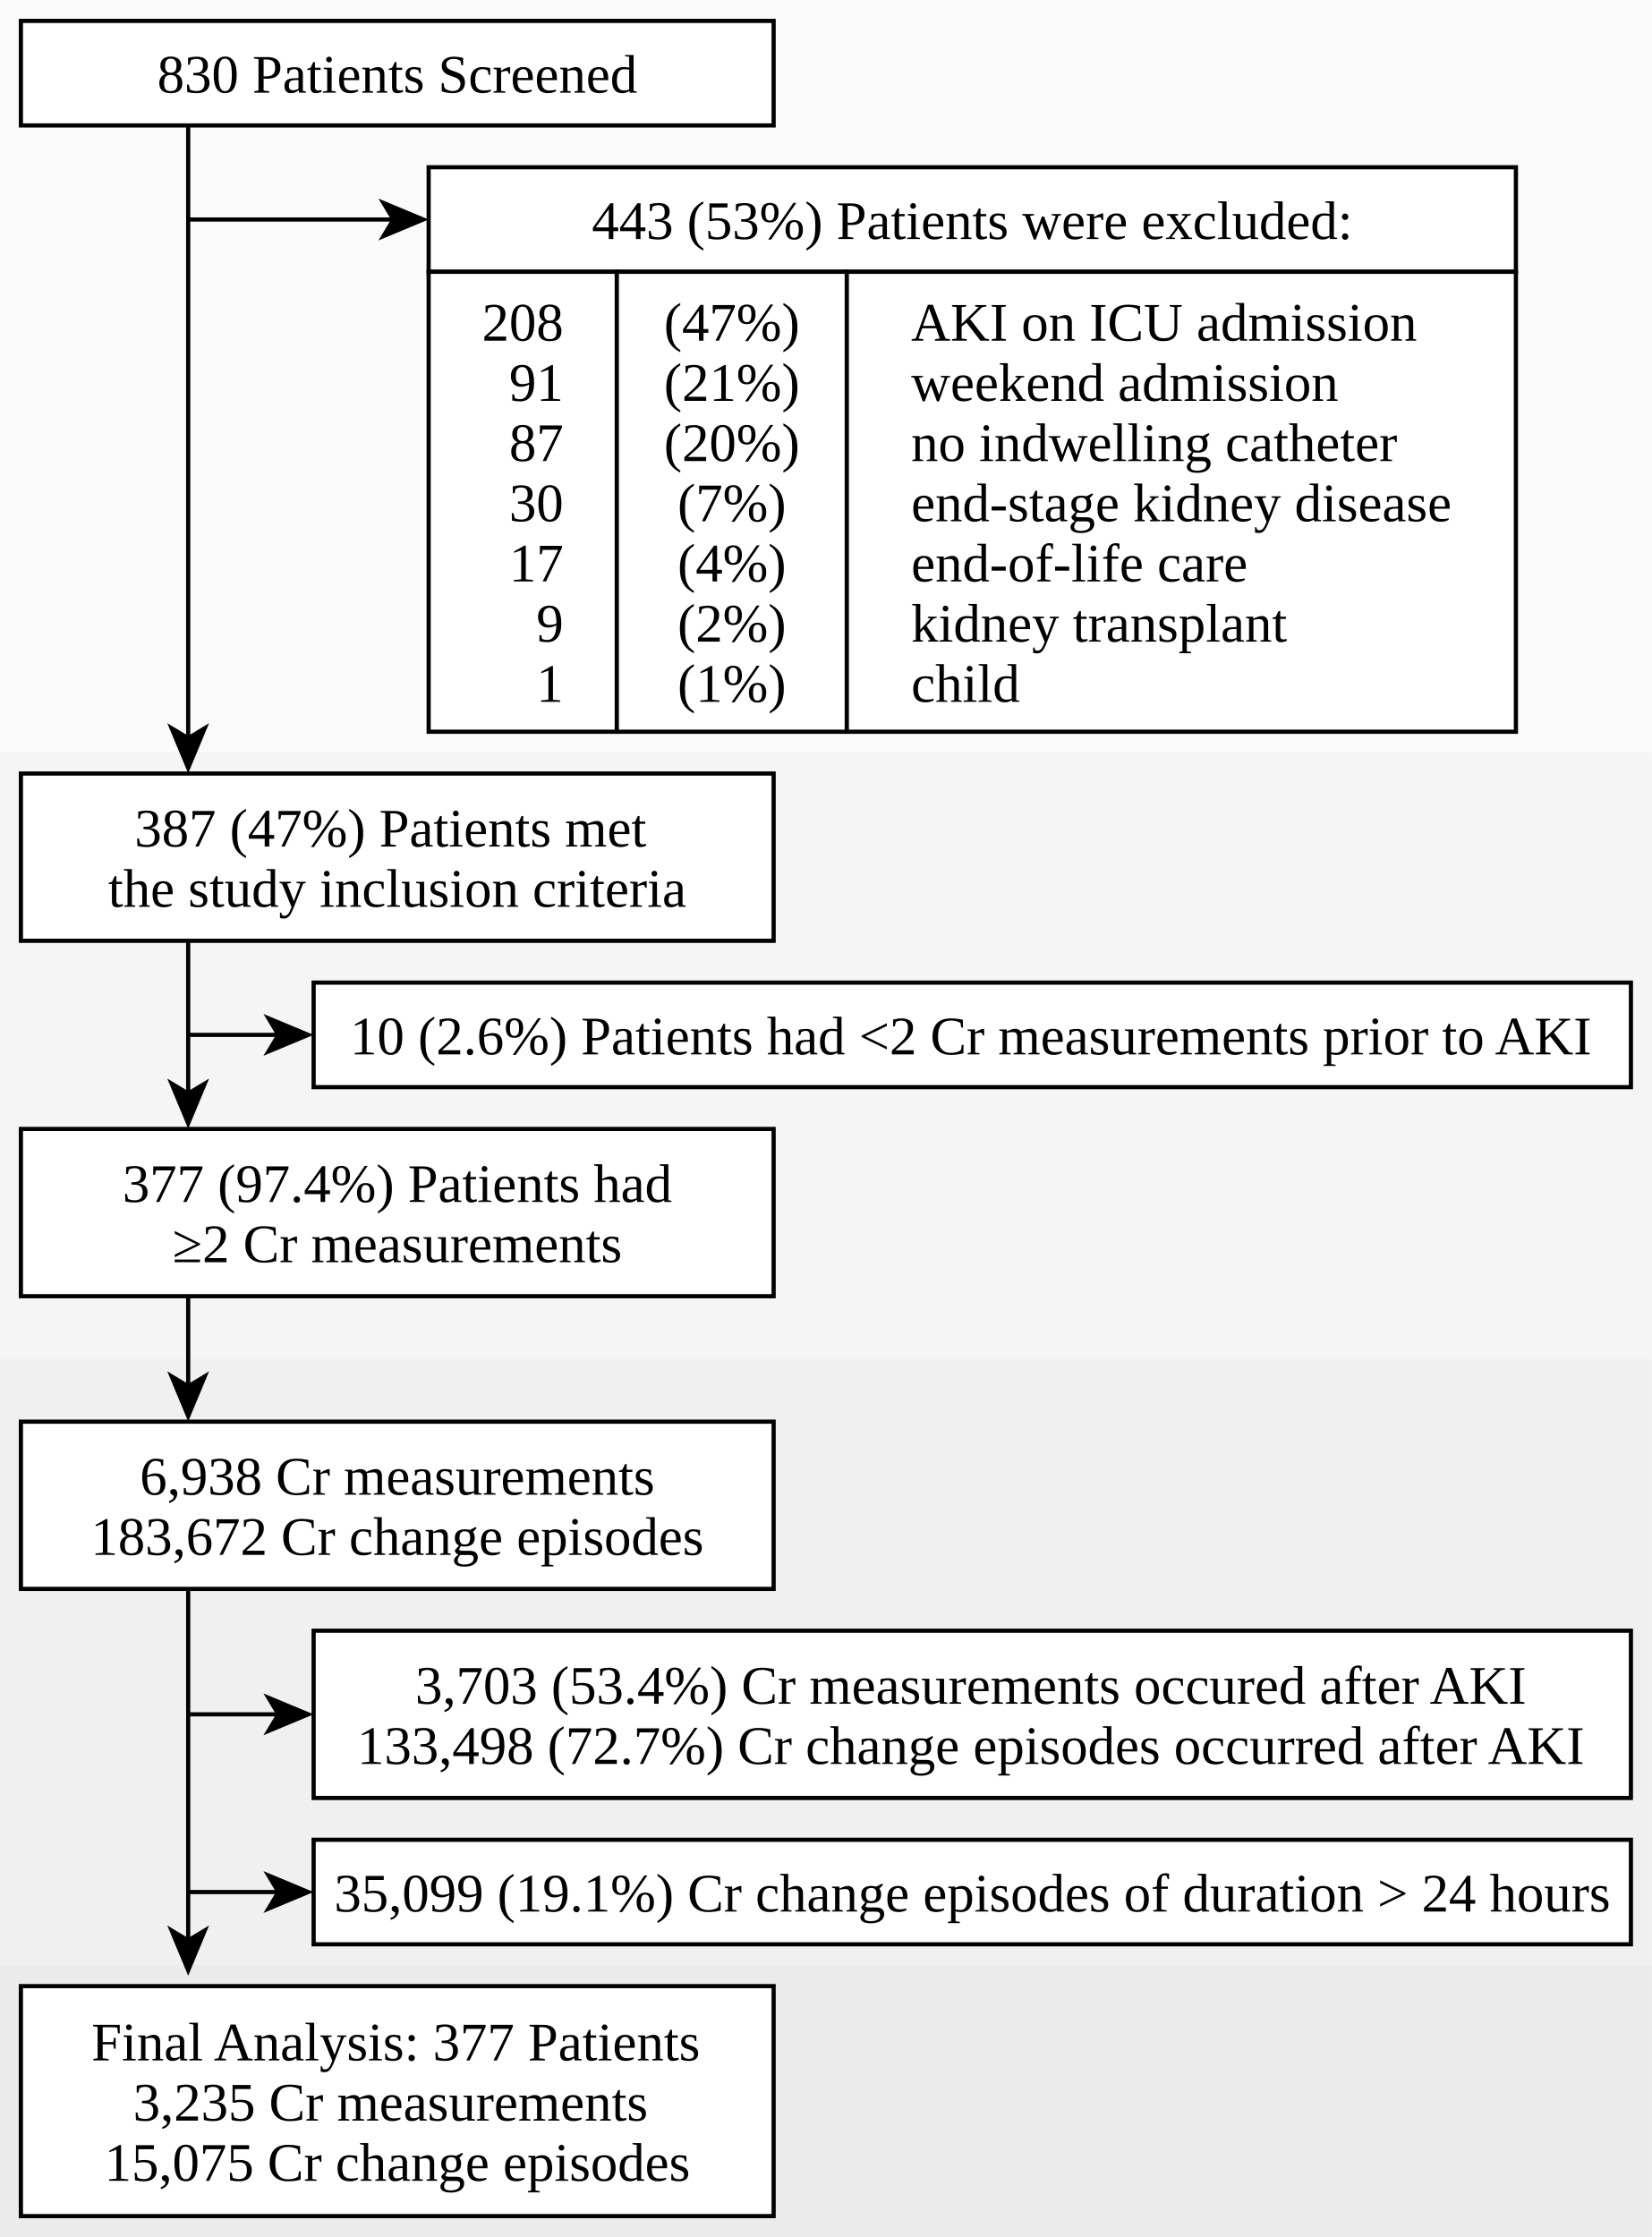
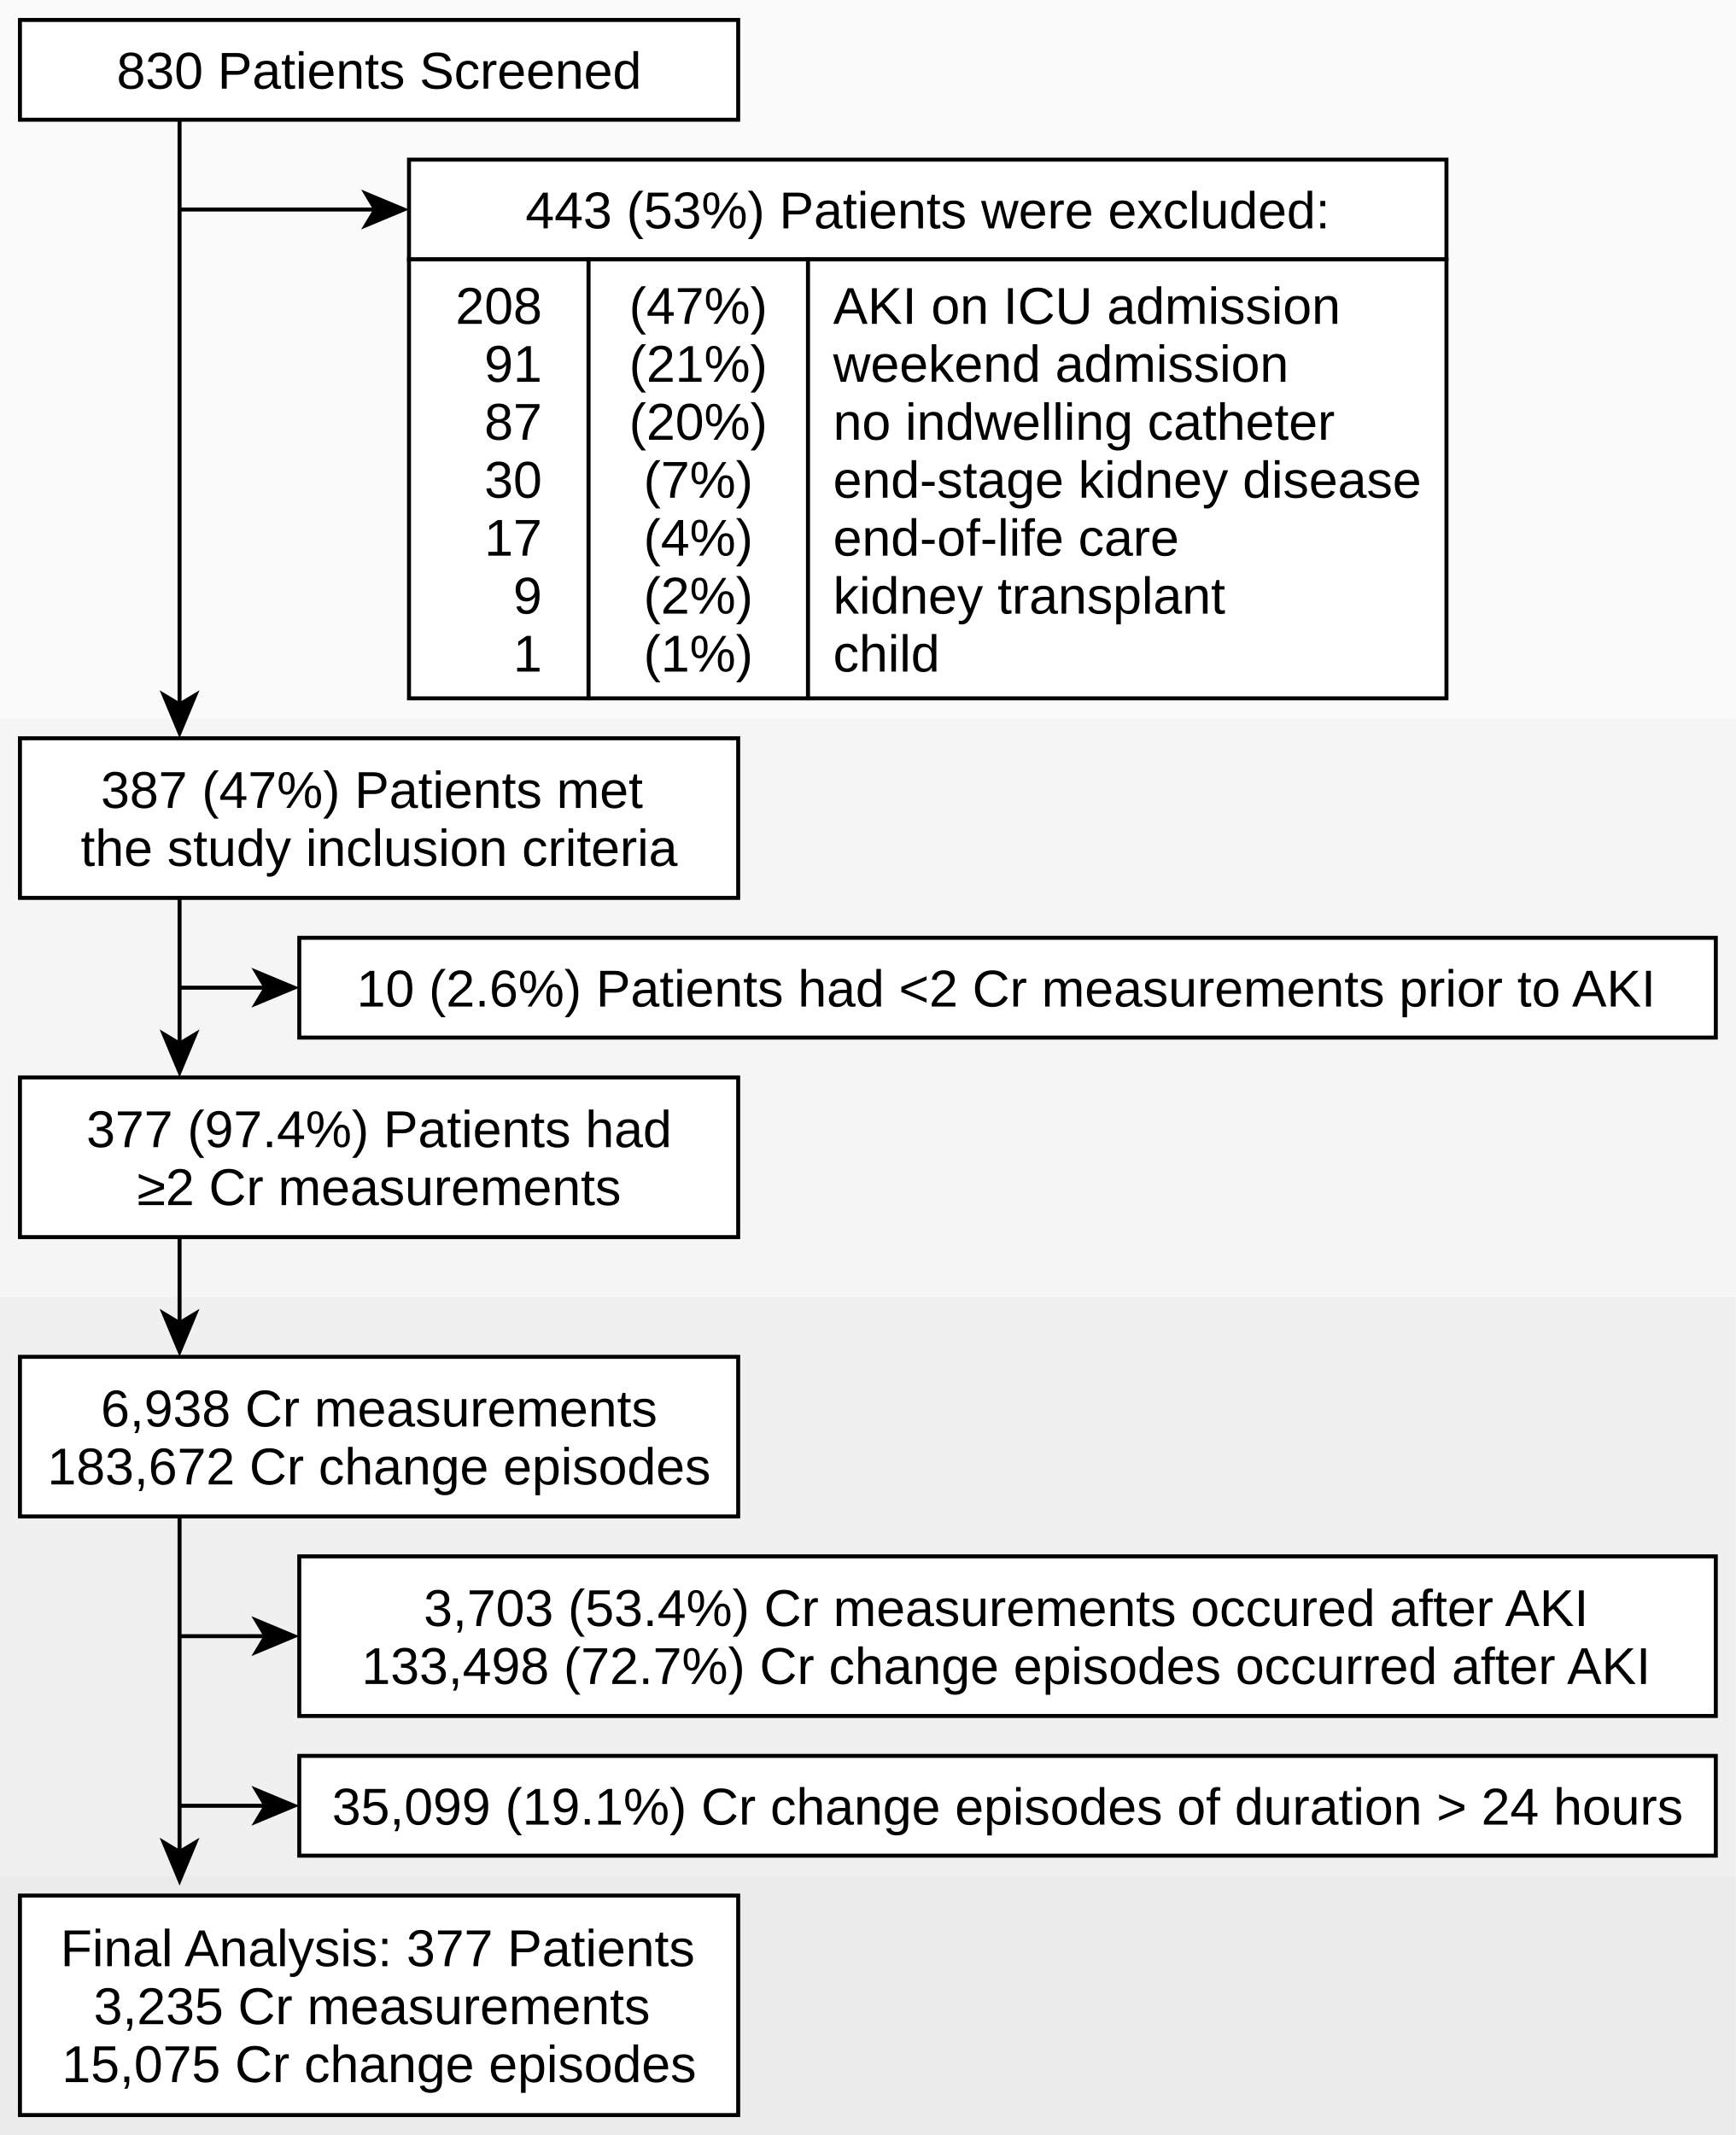
- <svg xmlns="http://www.w3.org/2000/svg" fill-opacity="1" color-rendering="auto" color-interpolation="auto" text-rendering="auto" stroke="black" stroke-linecap="square" width="790" stroke-miterlimit="10" shape-rendering="auto" stroke-opacity="1" fill="black" stroke-dasharray="none" font-weight="normal" stroke-width="1" height="1070" font-family="'Dialog'" font-style="normal" stroke-linejoin="miter" font-size="12px" stroke-dashoffset="0" image-rendering="auto">
+ <svg xmlns="http://www.w3.org/2000/svg" fill-opacity="1" color-rendering="auto" color-interpolation="auto" text-rendering="auto" stroke="black" stroke-linecap="square" width="1305" stroke-miterlimit="10" shape-rendering="auto" stroke-opacity="1" fill="black" stroke-dasharray="none" font-weight="normal" stroke-width="1" height="1605" font-family="'Dialog'" font-style="normal" stroke-linejoin="miter" font-size="12px" stroke-dashoffset="0" image-rendering="auto">
  <defs id="genericDefs" />
  <g>
    <defs id="defs1">
      <clipPath clipPathUnits="userSpaceOnUse" id="clipPath1">
-         <path d="M0 0 L790 0 L790 1070 L0 1070 L0 0 Z" />
+         <path d="M0 0 L1305 0 L1305 1605 L0 1605 L0 0 Z" />
      </clipPath>
      <clipPath clipPathUnits="userSpaceOnUse" id="clipPath2">
-         <path d="M-25 10 L370 10 L370 545 L-25 545 L-25 10 Z" />
+         <path d="M-25 10 L410 10 L410 545 L-25 545 L-25 10 Z" />
      </clipPath>
    </defs>
-     <g fill="white" text-rendering="geometricPrecision" shape-rendering="geometricPrecision" transform="scale(2,2) translate(25,-10)" stroke="white">
-       <rect x="-25" width="395" height="535" y="10" clip-path="url(#clipPath2)" stroke="none" />
+     <g fill="white" text-rendering="geometricPrecision" shape-rendering="geometricPrecision" transform="scale(3,3) translate(25,-10)" stroke="white">
+       <rect x="-25" width="435" height="535" y="10" clip-path="url(#clipPath2)" stroke="none" />
    </g>
-     <g fill="rgb(240,240,240)" text-rendering="geometricPrecision" shape-rendering="geometricPrecision" transform="matrix(2,0,0,2,50,-20)" stroke="rgb(240,240,240)">
-       <rect x="-25" width="395" height="145" y="335" clip-path="url(#clipPath2)" stroke="none" />
-       <rect x="-25" y="190" clip-path="url(#clipPath2)" fill="rgb(245,245,245)" width="395" height="145" stroke="none" />
-       <rect x="-25" y="10" clip-path="url(#clipPath2)" fill="rgb(250,250,250)" width="395" height="180" stroke="none" />
+     <g fill="rgb(240,240,240)" text-rendering="geometricPrecision" shape-rendering="geometricPrecision" transform="matrix(3,0,0,3,75,-30)" stroke="rgb(240,240,240)">
+       <rect x="-25" width="435" height="145" y="335" clip-path="url(#clipPath2)" stroke="none" />
+       <rect x="-25" y="190" clip-path="url(#clipPath2)" fill="rgb(245,245,245)" width="435" height="145" stroke="none" />
+       <rect x="-25" y="10" clip-path="url(#clipPath2)" fill="rgb(250,250,250)" width="435" height="180" stroke="none" />
      <rect x="-20" y="195" clip-path="url(#clipPath2)" fill="white" width="180" height="40" stroke="none" />
    </g>
-     <g text-rendering="geometricPrecision" stroke-miterlimit="1.45" shape-rendering="geometricPrecision" transform="matrix(2,0,0,2,50,-20)" stroke-linecap="butt">
+     <g text-rendering="geometricPrecision" stroke-miterlimit="1.45" shape-rendering="geometricPrecision" transform="matrix(3,0,0,3,75,-30)" stroke-linecap="butt">
      <rect fill="none" x="-20" width="180" height="40" y="195" clip-path="url(#clipPath2)" />
-       <text x="7.177" font-size="13px" y="212.464" clip-path="url(#clipPath2)" font-family="'Times New Roman'" stroke="none" xml:space="preserve">387 (47%) Patients met </text>
-       <text x="0.865" font-size="13px" y="226.861" clip-path="url(#clipPath2)" font-family="'Times New Roman'" stroke="none" xml:space="preserve">the study inclusion criteria</text>
+       <text x="0.271" font-size="13px" y="212.458" clip-path="url(#clipPath2)" font-family="'Arial'" stroke="none" xml:space="preserve">387 (47%) Patients met </text>
+       <text x="-4.785" font-size="13px" y="226.981" clip-path="url(#clipPath2)" font-family="'Arial'" stroke="none" xml:space="preserve">the study inclusion criteria</text>
    </g>
-     <g fill="white" text-rendering="geometricPrecision" shape-rendering="geometricPrecision" transform="matrix(2,0,0,2,50,-20)" stroke="white">
-       <rect x="50" width="315" height="25" y="245" clip-path="url(#clipPath2)" stroke="none" />
+     <g fill="white" text-rendering="geometricPrecision" shape-rendering="geometricPrecision" transform="matrix(3,0,0,3,75,-30)" stroke="white">
+       <rect x="50" width="355" height="25" y="245" clip-path="url(#clipPath2)" stroke="none" />
    </g>
-     <g text-rendering="geometricPrecision" stroke-miterlimit="1.45" shape-rendering="geometricPrecision" transform="matrix(2,0,0,2,50,-20)" stroke-linecap="butt">
-       <rect fill="none" x="50" width="315" height="25" y="245" clip-path="url(#clipPath2)" />
-       <text x="58.698" font-size="13px" y="262.162" clip-path="url(#clipPath2)" font-family="'Times New Roman'" stroke="none" xml:space="preserve">10 (2.6%) Patients had &lt;2 Cr measurements prior to AKI</text>
+     <g text-rendering="geometricPrecision" stroke-miterlimit="1.45" shape-rendering="geometricPrecision" transform="matrix(3,0,0,3,75,-30)" stroke-linecap="butt">
+       <rect fill="none" x="50" width="355" height="25" y="245" clip-path="url(#clipPath2)" />
+       <text x="64.381" font-size="13px" y="262.219" clip-path="url(#clipPath2)" font-family="'Arial'" stroke="none" xml:space="preserve">10 (2.6%) Patients had &lt;2 Cr measurements prior to AKI</text>
    </g>
-     <g fill="white" text-rendering="geometricPrecision" shape-rendering="geometricPrecision" transform="matrix(2,0,0,2,50,-20)" stroke="white">
+     <g fill="white" text-rendering="geometricPrecision" shape-rendering="geometricPrecision" transform="matrix(3,0,0,3,75,-30)" stroke="white">
      <rect x="-20" width="180" height="40" y="280" clip-path="url(#clipPath2)" stroke="none" />
    </g>
-     <g text-rendering="geometricPrecision" stroke-miterlimit="1.45" shape-rendering="geometricPrecision" transform="matrix(2,0,0,2,50,-20)" stroke-linecap="butt">
+     <g text-rendering="geometricPrecision" stroke-miterlimit="1.45" shape-rendering="geometricPrecision" transform="matrix(3,0,0,3,75,-30)" stroke-linecap="butt">
      <rect fill="none" x="-20" width="180" height="40" y="280" clip-path="url(#clipPath2)" />
-       <text x="4.289" font-size="13px" y="297.464" clip-path="url(#clipPath2)" font-family="'Times New Roman'" stroke="none" xml:space="preserve">377 (97.4%) Patients had</text>
-       <text x="16.251" font-size="13px" y="311.861" clip-path="url(#clipPath2)" font-family="'Times New Roman'" stroke="none" xml:space="preserve">≥2 Cr measurements</text>
+       <text x="-3.353" font-size="13px" y="297.458" clip-path="url(#clipPath2)" font-family="'Arial'" stroke="none" xml:space="preserve">377 (97.4%) Patients had</text>
+       <text x="9.358" font-size="13px" y="311.981" clip-path="url(#clipPath2)" font-family="'Arial'" stroke="none" xml:space="preserve">≥2 Cr measurements</text>
    </g>
-     <g fill="white" text-rendering="geometricPrecision" shape-rendering="geometricPrecision" transform="matrix(2,0,0,2,50,-20)" stroke="white">
+     <g fill="white" text-rendering="geometricPrecision" shape-rendering="geometricPrecision" transform="matrix(3,0,0,3,75,-30)" stroke="white">
      <rect x="-20" width="180" height="25" y="15" clip-path="url(#clipPath2)" stroke="none" />
    </g>
-     <g text-rendering="geometricPrecision" stroke-miterlimit="1.45" shape-rendering="geometricPrecision" transform="matrix(2,0,0,2,50,-20)" stroke-linecap="butt">
+     <g text-rendering="geometricPrecision" stroke-miterlimit="1.45" shape-rendering="geometricPrecision" transform="matrix(3,0,0,3,75,-30)" stroke-linecap="butt">
      <rect fill="none" x="-20" width="180" height="25" y="15" clip-path="url(#clipPath2)" />
-       <text x="12.598" font-size="13px" y="32.162" clip-path="url(#clipPath2)" font-family="'Times New Roman'" stroke="none" xml:space="preserve">830 Patients Screened</text>
+       <text x="4.232" font-size="13px" y="32.219" clip-path="url(#clipPath2)" font-family="'Arial'" stroke="none" xml:space="preserve">830 Patients Screened</text>
    </g>
-     <g fill="white" text-rendering="geometricPrecision" shape-rendering="geometricPrecision" transform="matrix(2,0,0,2,50,-20)" stroke="white">
+     <g fill="white" text-rendering="geometricPrecision" shape-rendering="geometricPrecision" transform="matrix(3,0,0,3,75,-30)" stroke="white">
      <rect x="77.5" width="260" height="25" y="50" clip-path="url(#clipPath2)" stroke="none" />
    </g>
-     <g text-rendering="geometricPrecision" stroke-miterlimit="1.45" shape-rendering="geometricPrecision" transform="matrix(2,0,0,2,50,-20)" stroke-linecap="butt">
+     <g text-rendering="geometricPrecision" stroke-miterlimit="1.45" shape-rendering="geometricPrecision" transform="matrix(3,0,0,3,75,-30)" stroke-linecap="butt">
      <rect fill="none" x="77.5" width="260" height="25" y="50" clip-path="url(#clipPath2)" />
-       <text x="116.529" font-size="13px" y="67.162" clip-path="url(#clipPath2)" font-family="'Times New Roman'" stroke="none" xml:space="preserve">443 (53%) Patients were excluded:</text>
+       <text x="106.693" font-size="13px" y="67.219" clip-path="url(#clipPath2)" font-family="'Arial'" stroke="none" xml:space="preserve">443 (53%) Patients were excluded:</text>
    </g>
-     <g fill="white" text-rendering="geometricPrecision" shape-rendering="geometricPrecision" transform="matrix(2,0,0,2,50,-20)" stroke="white">
+     <g fill="white" text-rendering="geometricPrecision" shape-rendering="geometricPrecision" transform="matrix(3,0,0,3,75,-30)" stroke="white">
      <rect x="77.5" width="45" height="110" y="75" clip-path="url(#clipPath2)" stroke="none" />
    </g>
-     <g text-rendering="geometricPrecision" stroke-miterlimit="1.45" shape-rendering="geometricPrecision" transform="matrix(2,0,0,2,50,-20)" stroke-linecap="butt">
+     <g text-rendering="geometricPrecision" stroke-miterlimit="1.45" shape-rendering="geometricPrecision" transform="matrix(3,0,0,3,75,-30)" stroke-linecap="butt">
      <rect fill="none" x="77.5" width="45" height="110" y="75" clip-path="url(#clipPath2)" />
-       <text x="90.25" font-size="13px" y="91.473" clip-path="url(#clipPath2)" font-family="'Times New Roman'" stroke="none" xml:space="preserve">208</text>
-       <text x="96.75" font-size="13px" y="105.869" clip-path="url(#clipPath2)" font-family="'Times New Roman'" stroke="none" xml:space="preserve">91</text>
-       <text x="96.75" font-size="13px" y="120.266" clip-path="url(#clipPath2)" font-family="'Times New Roman'" stroke="none" xml:space="preserve">87</text>
-       <text x="96.75" font-size="13px" y="134.662" clip-path="url(#clipPath2)" font-family="'Times New Roman'" stroke="none" xml:space="preserve">30</text>
-       <text x="96.75" font-size="13px" y="149.059" clip-path="url(#clipPath2)" font-family="'Times New Roman'" stroke="none" xml:space="preserve">17</text>
-       <text x="100" font-size="13px" y="163.455" clip-path="url(#clipPath2)" font-family="'Times New Roman'" stroke="none" xml:space="preserve"> 9</text>
-       <text x="100" font-size="13px" y="177.852" clip-path="url(#clipPath2)" font-family="'Times New Roman'" stroke="none" xml:space="preserve"> 1</text>
+       <text x="89.155" font-size="13px" y="91.149" clip-path="url(#clipPath2)" font-family="'Arial'" stroke="none" xml:space="preserve">208</text>
+       <text x="96.385" font-size="13px" y="105.673" clip-path="url(#clipPath2)" font-family="'Arial'" stroke="none" xml:space="preserve">91</text>
+       <text x="96.385" font-size="13px" y="120.196" clip-path="url(#clipPath2)" font-family="'Arial'" stroke="none" xml:space="preserve">87</text>
+       <text x="96.385" font-size="13px" y="134.72" clip-path="url(#clipPath2)" font-family="'Arial'" stroke="none" xml:space="preserve">30</text>
+       <text x="96.385" font-size="13px" y="149.243" clip-path="url(#clipPath2)" font-family="'Arial'" stroke="none" xml:space="preserve">17</text>
+       <text x="100.003" font-size="13px" y="163.766" clip-path="url(#clipPath2)" font-family="'Arial'" stroke="none" xml:space="preserve"> 9</text>
+       <text x="100.003" font-size="13px" y="178.29" clip-path="url(#clipPath2)" font-family="'Arial'" stroke="none" xml:space="preserve"> 1</text>
    </g>
-     <g fill="white" text-rendering="geometricPrecision" shape-rendering="geometricPrecision" transform="matrix(2,0,0,2,50,-20)" stroke="white">
+     <g fill="white" text-rendering="geometricPrecision" shape-rendering="geometricPrecision" transform="matrix(3,0,0,3,75,-30)" stroke="white">
      <rect x="122.5" width="55" height="110" y="75" clip-path="url(#clipPath2)" stroke="none" />
    </g>
-     <g text-rendering="geometricPrecision" stroke-miterlimit="1.45" shape-rendering="geometricPrecision" transform="matrix(2,0,0,2,50,-20)" stroke-linecap="butt">
+     <g text-rendering="geometricPrecision" stroke-miterlimit="1.45" shape-rendering="geometricPrecision" transform="matrix(3,0,0,3,75,-30)" stroke-linecap="butt">
      <rect fill="none" x="122.5" width="55" height="110" y="75" clip-path="url(#clipPath2)" />
-       <text x="133.756" font-size="13px" y="91.473" clip-path="url(#clipPath2)" font-family="'Times New Roman'" stroke="none" xml:space="preserve">(47%)</text>
-       <text x="133.756" font-size="13px" y="105.869" clip-path="url(#clipPath2)" font-family="'Times New Roman'" stroke="none" xml:space="preserve">(21%)</text>
-       <text x="133.756" font-size="13px" y="120.266" clip-path="url(#clipPath2)" font-family="'Times New Roman'" stroke="none" xml:space="preserve">(20%)</text>
-       <text x="137.006" font-size="13px" y="134.662" clip-path="url(#clipPath2)" font-family="'Times New Roman'" stroke="none" xml:space="preserve">(7%)</text>
-       <text x="137.006" font-size="13px" y="149.059" clip-path="url(#clipPath2)" font-family="'Times New Roman'" stroke="none" xml:space="preserve">(4%)</text>
-       <text x="137.006" font-size="13px" y="163.455" clip-path="url(#clipPath2)" font-family="'Times New Roman'" stroke="none" xml:space="preserve">(2%)</text>
-       <text x="137.006" font-size="13px" y="177.852" clip-path="url(#clipPath2)" font-family="'Times New Roman'" stroke="none" xml:space="preserve">(1%)</text>
+       <text x="132.661" font-size="13px" y="91.149" clip-path="url(#clipPath2)" font-family="'Arial'" stroke="none" xml:space="preserve">(47%)</text>
+       <text x="132.661" font-size="13px" y="105.673" clip-path="url(#clipPath2)" font-family="'Arial'" stroke="none" xml:space="preserve">(21%)</text>
+       <text x="132.661" font-size="13px" y="120.196" clip-path="url(#clipPath2)" font-family="'Arial'" stroke="none" xml:space="preserve">(20%)</text>
+       <text x="136.276" font-size="13px" y="134.72" clip-path="url(#clipPath2)" font-family="'Arial'" stroke="none" xml:space="preserve">(7%)</text>
+       <text x="136.276" font-size="13px" y="149.243" clip-path="url(#clipPath2)" font-family="'Arial'" stroke="none" xml:space="preserve">(4%)</text>
+       <text x="136.276" font-size="13px" y="163.766" clip-path="url(#clipPath2)" font-family="'Arial'" stroke="none" xml:space="preserve">(2%)</text>
+       <text x="136.276" font-size="13px" y="178.29" clip-path="url(#clipPath2)" font-family="'Arial'" stroke="none" xml:space="preserve">(1%)</text>
    </g>
-     <g fill="white" text-rendering="geometricPrecision" shape-rendering="geometricPrecision" transform="matrix(2,0,0,2,50,-20)" stroke="white">
+     <g fill="white" text-rendering="geometricPrecision" shape-rendering="geometricPrecision" transform="matrix(3,0,0,3,75,-30)" stroke="white">
      <rect x="177.5" width="160" height="110" y="75" clip-path="url(#clipPath2)" stroke="none" />
    </g>
-     <g text-rendering="geometricPrecision" stroke-miterlimit="1.45" shape-rendering="geometricPrecision" transform="matrix(2,0,0,2,50,-20)" stroke-linecap="butt">
+     <g text-rendering="geometricPrecision" stroke-miterlimit="1.45" shape-rendering="geometricPrecision" transform="matrix(3,0,0,3,75,-30)" stroke-linecap="butt">
      <rect fill="none" x="177.5" width="160" height="110" y="75" clip-path="url(#clipPath2)" />
-       <text x="192.884" font-size="13px" y="91.473" clip-path="url(#clipPath2)" font-family="'Times New Roman'" stroke="none" xml:space="preserve">AKI on ICU admission</text>
-       <text x="192.884" font-size="13px" y="105.869" clip-path="url(#clipPath2)" font-family="'Times New Roman'" stroke="none" xml:space="preserve">weekend admission</text>
-       <text x="192.884" font-size="13px" y="120.266" clip-path="url(#clipPath2)" font-family="'Times New Roman'" stroke="none" xml:space="preserve">no indwelling catheter</text>
-       <text x="192.884" font-size="13px" y="134.662" clip-path="url(#clipPath2)" font-family="'Times New Roman'" stroke="none" xml:space="preserve">end-stage kidney disease</text>
-       <text x="192.884" font-size="13px" y="149.059" clip-path="url(#clipPath2)" font-family="'Times New Roman'" stroke="none" xml:space="preserve">end-of-life care</text>
-       <text x="192.884" font-size="13px" y="163.455" clip-path="url(#clipPath2)" font-family="'Times New Roman'" stroke="none" xml:space="preserve">kidney transplant</text>
-       <text x="192.884" font-size="13px" y="177.852" clip-path="url(#clipPath2)" font-family="'Times New Roman'" stroke="none" xml:space="preserve">child</text>
+       <text x="183.785" font-size="13px" y="91.149" clip-path="url(#clipPath2)" font-family="'Arial'" stroke="none" xml:space="preserve">AKI on ICU admission</text>
+       <text x="183.785" font-size="13px" y="105.673" clip-path="url(#clipPath2)" font-family="'Arial'" stroke="none" xml:space="preserve">weekend admission</text>
+       <text x="183.785" font-size="13px" y="120.196" clip-path="url(#clipPath2)" font-family="'Arial'" stroke="none" xml:space="preserve">no indwelling catheter</text>
+       <text x="183.785" font-size="13px" y="134.72" clip-path="url(#clipPath2)" font-family="'Arial'" stroke="none" xml:space="preserve">end-stage kidney disease</text>
+       <text x="183.785" font-size="13px" y="149.243" clip-path="url(#clipPath2)" font-family="'Arial'" stroke="none" xml:space="preserve">end-of-life care</text>
+       <text x="183.785" font-size="13px" y="163.766" clip-path="url(#clipPath2)" font-family="'Arial'" stroke="none" xml:space="preserve">kidney transplant</text>
+       <text x="183.785" font-size="13px" y="178.29" clip-path="url(#clipPath2)" font-family="'Arial'" stroke="none" xml:space="preserve">child</text>
    </g>
-     <g fill="white" text-rendering="geometricPrecision" shape-rendering="geometricPrecision" transform="matrix(2,0,0,2,50,-20)" stroke="white">
+     <g fill="white" text-rendering="geometricPrecision" shape-rendering="geometricPrecision" transform="matrix(3,0,0,3,75,-30)" stroke="white">
      <rect x="-20" width="180" height="40" y="350" clip-path="url(#clipPath2)" stroke="none" />
    </g>
-     <g text-rendering="geometricPrecision" stroke-miterlimit="1.45" shape-rendering="geometricPrecision" transform="matrix(2,0,0,2,50,-20)" stroke-linecap="butt">
+     <g text-rendering="geometricPrecision" stroke-miterlimit="1.45" shape-rendering="geometricPrecision" transform="matrix(3,0,0,3,75,-30)" stroke-linecap="butt">
      <rect fill="none" x="-20" width="180" height="40" y="350" clip-path="url(#clipPath2)" />
-       <text x="8.444" font-size="13px" y="367.464" clip-path="url(#clipPath2)" font-family="'Times New Roman'" stroke="none" xml:space="preserve">6,938 Cr measurements</text>
-       <text x="-3.29" font-size="13px" y="381.861" clip-path="url(#clipPath2)" font-family="'Times New Roman'" stroke="none" xml:space="preserve">183,672 Cr change episodes</text>
+       <text x="0.274" font-size="13px" y="367.458" clip-path="url(#clipPath2)" font-family="'Arial'" stroke="none" xml:space="preserve">6,938 Cr measurements</text>
+       <text x="-13.116" font-size="13px" y="381.981" clip-path="url(#clipPath2)" font-family="'Arial'" stroke="none" xml:space="preserve">183,672 Cr change episodes</text>
    </g>
-     <g fill="white" text-rendering="geometricPrecision" shape-rendering="geometricPrecision" transform="matrix(2,0,0,2,50,-20)" stroke="white">
-       <rect x="50" width="315" height="40" y="400" clip-path="url(#clipPath2)" stroke="none" />
+     <g fill="white" text-rendering="geometricPrecision" shape-rendering="geometricPrecision" transform="matrix(3,0,0,3,75,-30)" stroke="white">
+       <rect x="50" width="355" height="40" y="400" clip-path="url(#clipPath2)" stroke="none" />
    </g>
-     <g text-rendering="geometricPrecision" stroke-miterlimit="1.45" shape-rendering="geometricPrecision" transform="matrix(2,0,0,2,50,-20)" stroke-linecap="butt">
-       <rect fill="none" x="50" width="315" height="40" y="400" clip-path="url(#clipPath2)" />
-       <text x="74.298" font-size="13px" y="417.464" clip-path="url(#clipPath2)" font-family="'Times New Roman'" stroke="none" xml:space="preserve">3,703 (53.4%) Cr measurements occured after AKI</text>
-       <text x="60.399" font-size="13px" y="431.861" clip-path="url(#clipPath2)" font-family="'Times New Roman'" stroke="none" xml:space="preserve">133,498 (72.7%) Cr change episodes occurred after AKI</text>
+     <g text-rendering="geometricPrecision" stroke-miterlimit="1.45" shape-rendering="geometricPrecision" transform="matrix(3,0,0,3,75,-30)" stroke-linecap="butt">
+       <rect fill="none" x="50" width="355" height="40" y="400" clip-path="url(#clipPath2)" />
+       <text x="81.183" font-size="13px" y="417.458" clip-path="url(#clipPath2)" font-family="'Arial'" stroke="none" xml:space="preserve">3,703 (53.4%) Cr measurements occured after AKI</text>
+       <text x="65.628" font-size="13px" y="431.981" clip-path="url(#clipPath2)" font-family="'Arial'" stroke="none" xml:space="preserve">133,498 (72.7%) Cr change episodes occurred after AKI</text>
    </g>
-     <g fill="rgb(235,235,235)" text-rendering="geometricPrecision" shape-rendering="geometricPrecision" transform="matrix(2,0,0,2,50,-20)" stroke="rgb(235,235,235)">
-       <rect x="-25" width="395" height="65" y="480" clip-path="url(#clipPath2)" stroke="none" />
+     <g fill="rgb(235,235,235)" text-rendering="geometricPrecision" shape-rendering="geometricPrecision" transform="matrix(3,0,0,3,75,-30)" stroke="rgb(235,235,235)">
+       <rect x="-25" width="435" height="65" y="480" clip-path="url(#clipPath2)" stroke="none" />
      <rect x="-20" y="485" clip-path="url(#clipPath2)" fill="white" width="180" height="55" stroke="none" />
    </g>
-     <g text-rendering="geometricPrecision" stroke-miterlimit="1.45" shape-rendering="geometricPrecision" transform="matrix(2,0,0,2,50,-20)" stroke-linecap="butt">
+     <g text-rendering="geometricPrecision" stroke-miterlimit="1.45" shape-rendering="geometricPrecision" transform="matrix(3,0,0,3,75,-30)" stroke-linecap="butt">
      <rect fill="none" x="-20" width="180" height="55" y="485" clip-path="url(#clipPath2)" />
-       <text x="-3.125" font-size="13px" y="502.766" clip-path="url(#clipPath2)" font-family="'Times New Roman'" stroke="none" xml:space="preserve">Final Analysis: 377 Patients</text>
-       <text x="6.819" font-size="13px" y="517.162" clip-path="url(#clipPath2)" font-family="'Times New Roman'" stroke="none" xml:space="preserve">3,235 Cr measurements </text>
-       <text x="-0.04" font-size="13px" y="531.559" clip-path="url(#clipPath2)" font-family="'Times New Roman'" stroke="none" xml:space="preserve">15,075 Cr change episodes</text>
+       <text x="-9.847" font-size="13px" y="502.696" clip-path="url(#clipPath2)" font-family="'Arial'" stroke="none" xml:space="preserve">Final Analysis: 377 Patients</text>
+       <text x="-1.532" font-size="13px" y="517.22" clip-path="url(#clipPath2)" font-family="'Arial'" stroke="none" xml:space="preserve">3,235 Cr measurements </text>
+       <text x="-9.501" font-size="13px" y="531.743" clip-path="url(#clipPath2)" font-family="'Arial'" stroke="none" xml:space="preserve">15,075 Cr change episodes</text>
    </g>
-     <g fill="white" text-rendering="geometricPrecision" shape-rendering="geometricPrecision" transform="matrix(2,0,0,2,50,-20)" stroke="white">
-       <rect x="50" width="315" height="25" y="450" clip-path="url(#clipPath2)" stroke="none" />
+     <g fill="white" text-rendering="geometricPrecision" shape-rendering="geometricPrecision" transform="matrix(3,0,0,3,75,-30)" stroke="white">
+       <rect x="50" width="355" height="25" y="450" clip-path="url(#clipPath2)" stroke="none" />
    </g>
-     <g text-rendering="geometricPrecision" stroke-miterlimit="1.45" shape-rendering="geometricPrecision" transform="matrix(2,0,0,2,50,-20)" stroke-linecap="butt">
-       <rect fill="none" x="50" width="315" height="25" y="450" clip-path="url(#clipPath2)" />
-       <text x="54.906" font-size="13px" y="467.162" clip-path="url(#clipPath2)" font-family="'Times New Roman'" stroke="none" xml:space="preserve">35,099 (19.1%) Cr change episodes of duration &gt; 24 hours</text>
+     <g text-rendering="geometricPrecision" stroke-miterlimit="1.45" shape-rendering="geometricPrecision" transform="matrix(3,0,0,3,75,-30)" stroke-linecap="butt">
+       <rect fill="none" x="50" width="355" height="25" y="450" clip-path="url(#clipPath2)" />
+       <text x="58.208" font-size="13px" y="467.219" clip-path="url(#clipPath2)" font-family="'Arial'" stroke="none" xml:space="preserve">35,099 (19.1%) Cr change episodes of duration &gt; 24 hours</text>
      <path fill="none" d="M20 257.5 L42 257.5" clip-path="url(#clipPath2)" />
      <path d="M50 257.5 L38 252.5 L41 257.5 L38 262.5 Z" clip-path="url(#clipPath2)" stroke="none" />
      <path fill="none" d="M20 235 L20 271.956" clip-path="url(#clipPath2)" />
      <path d="M20 279.956 L25 267.956 L20 270.956 L15 267.956 Z" clip-path="url(#clipPath2)" stroke="none" />
      <path fill="none" d="M20 40 L20 186.962" clip-path="url(#clipPath2)" />
      <path d="M20 194.962 L25 182.962 L20 185.962 L15 182.962 Z" clip-path="url(#clipPath2)" stroke="none" />
      <path fill="none" d="M20 62.5 L69.5 62.5" clip-path="url(#clipPath2)" />
      <path d="M77.5 62.5 L65.5 57.5 L68.5 62.5 L65.5 67.5 Z" clip-path="url(#clipPath2)" stroke="none" />
      <path fill="none" d="M20 320 L20 341.971" clip-path="url(#clipPath2)" />
      <path d="M20 349.971 L25 337.971 L20 340.971 L15 337.971 Z" clip-path="url(#clipPath2)" stroke="none" />
      <path fill="none" d="M20 420 L42 420" clip-path="url(#clipPath2)" />
      <path d="M50 420 L38 415 L41 420 L38 425 Z" clip-path="url(#clipPath2)" stroke="none" />
      <path fill="none" d="M20 390 L20 474.5" clip-path="url(#clipPath2)" />
      <path d="M20 482.5 L25 470.5 L20 473.5 L15 470.5 Z" clip-path="url(#clipPath2)" stroke="none" />
      <path fill="none" d="M20 462.5 L42 462.5" clip-path="url(#clipPath2)" />
      <path d="M50 462.5 L38 457.5 L41 462.5 L38 467.5 Z" clip-path="url(#clipPath2)" stroke="none" />
    </g>
  </g>
</svg>
